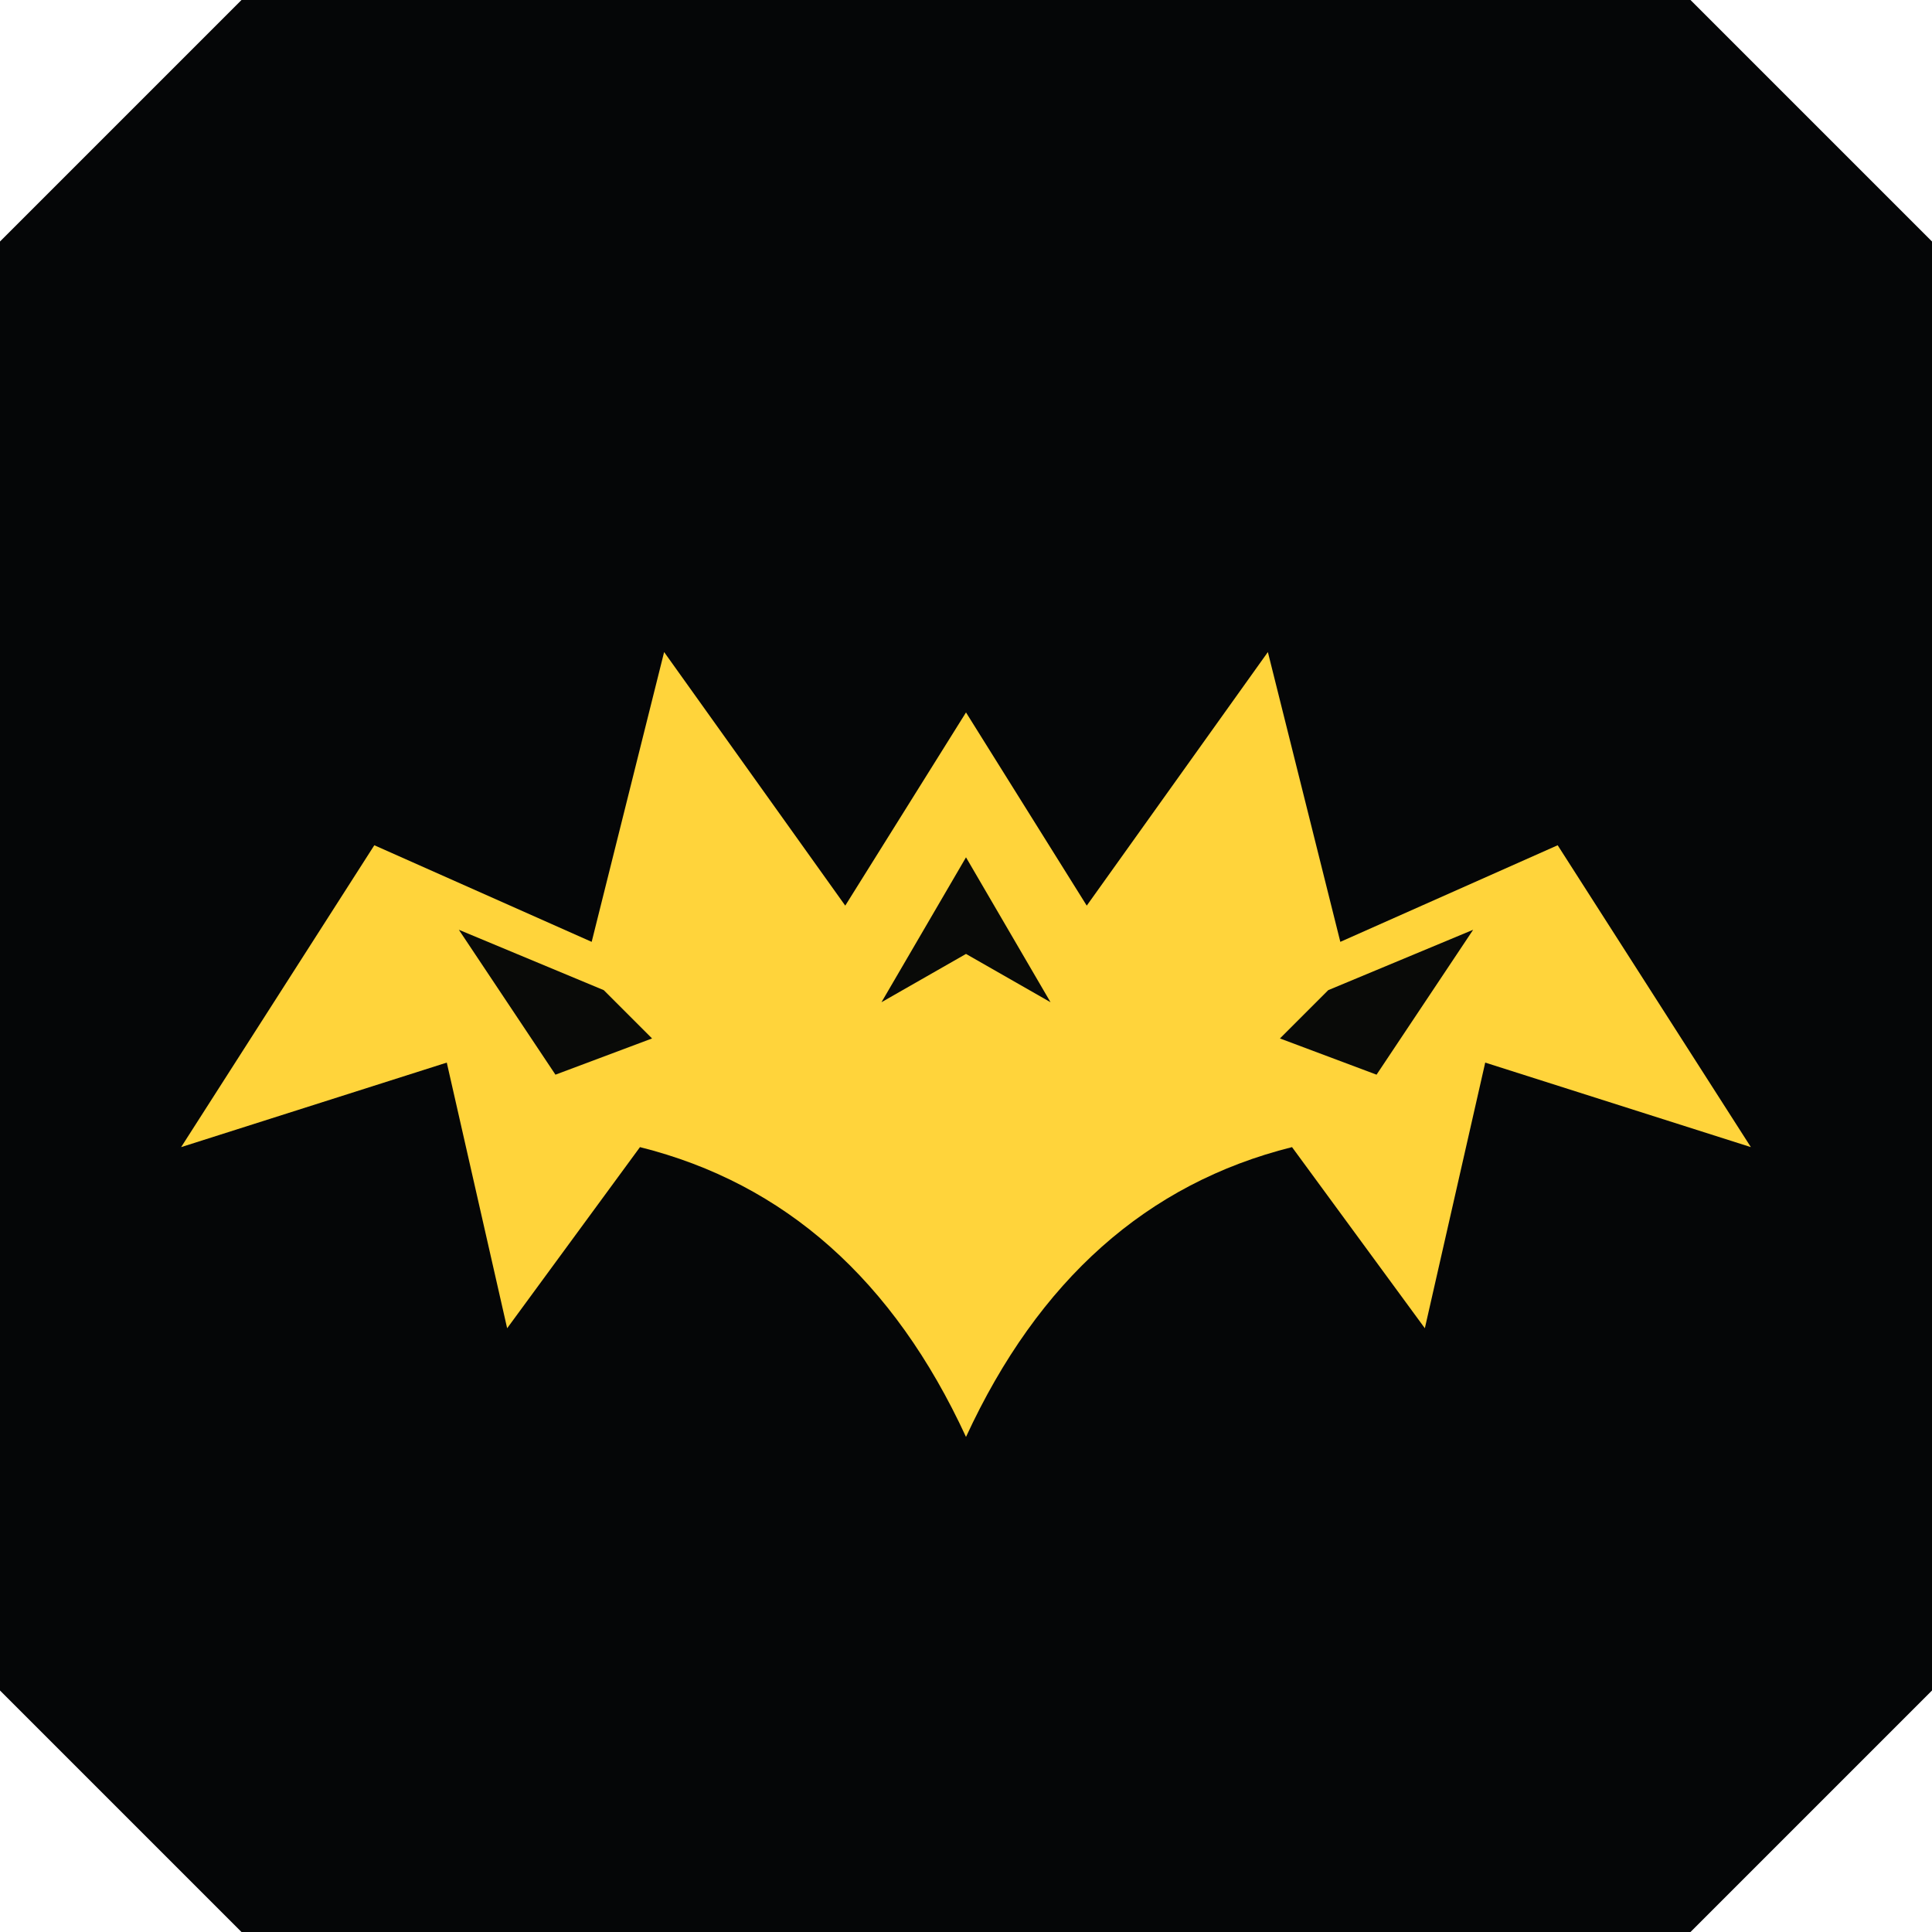
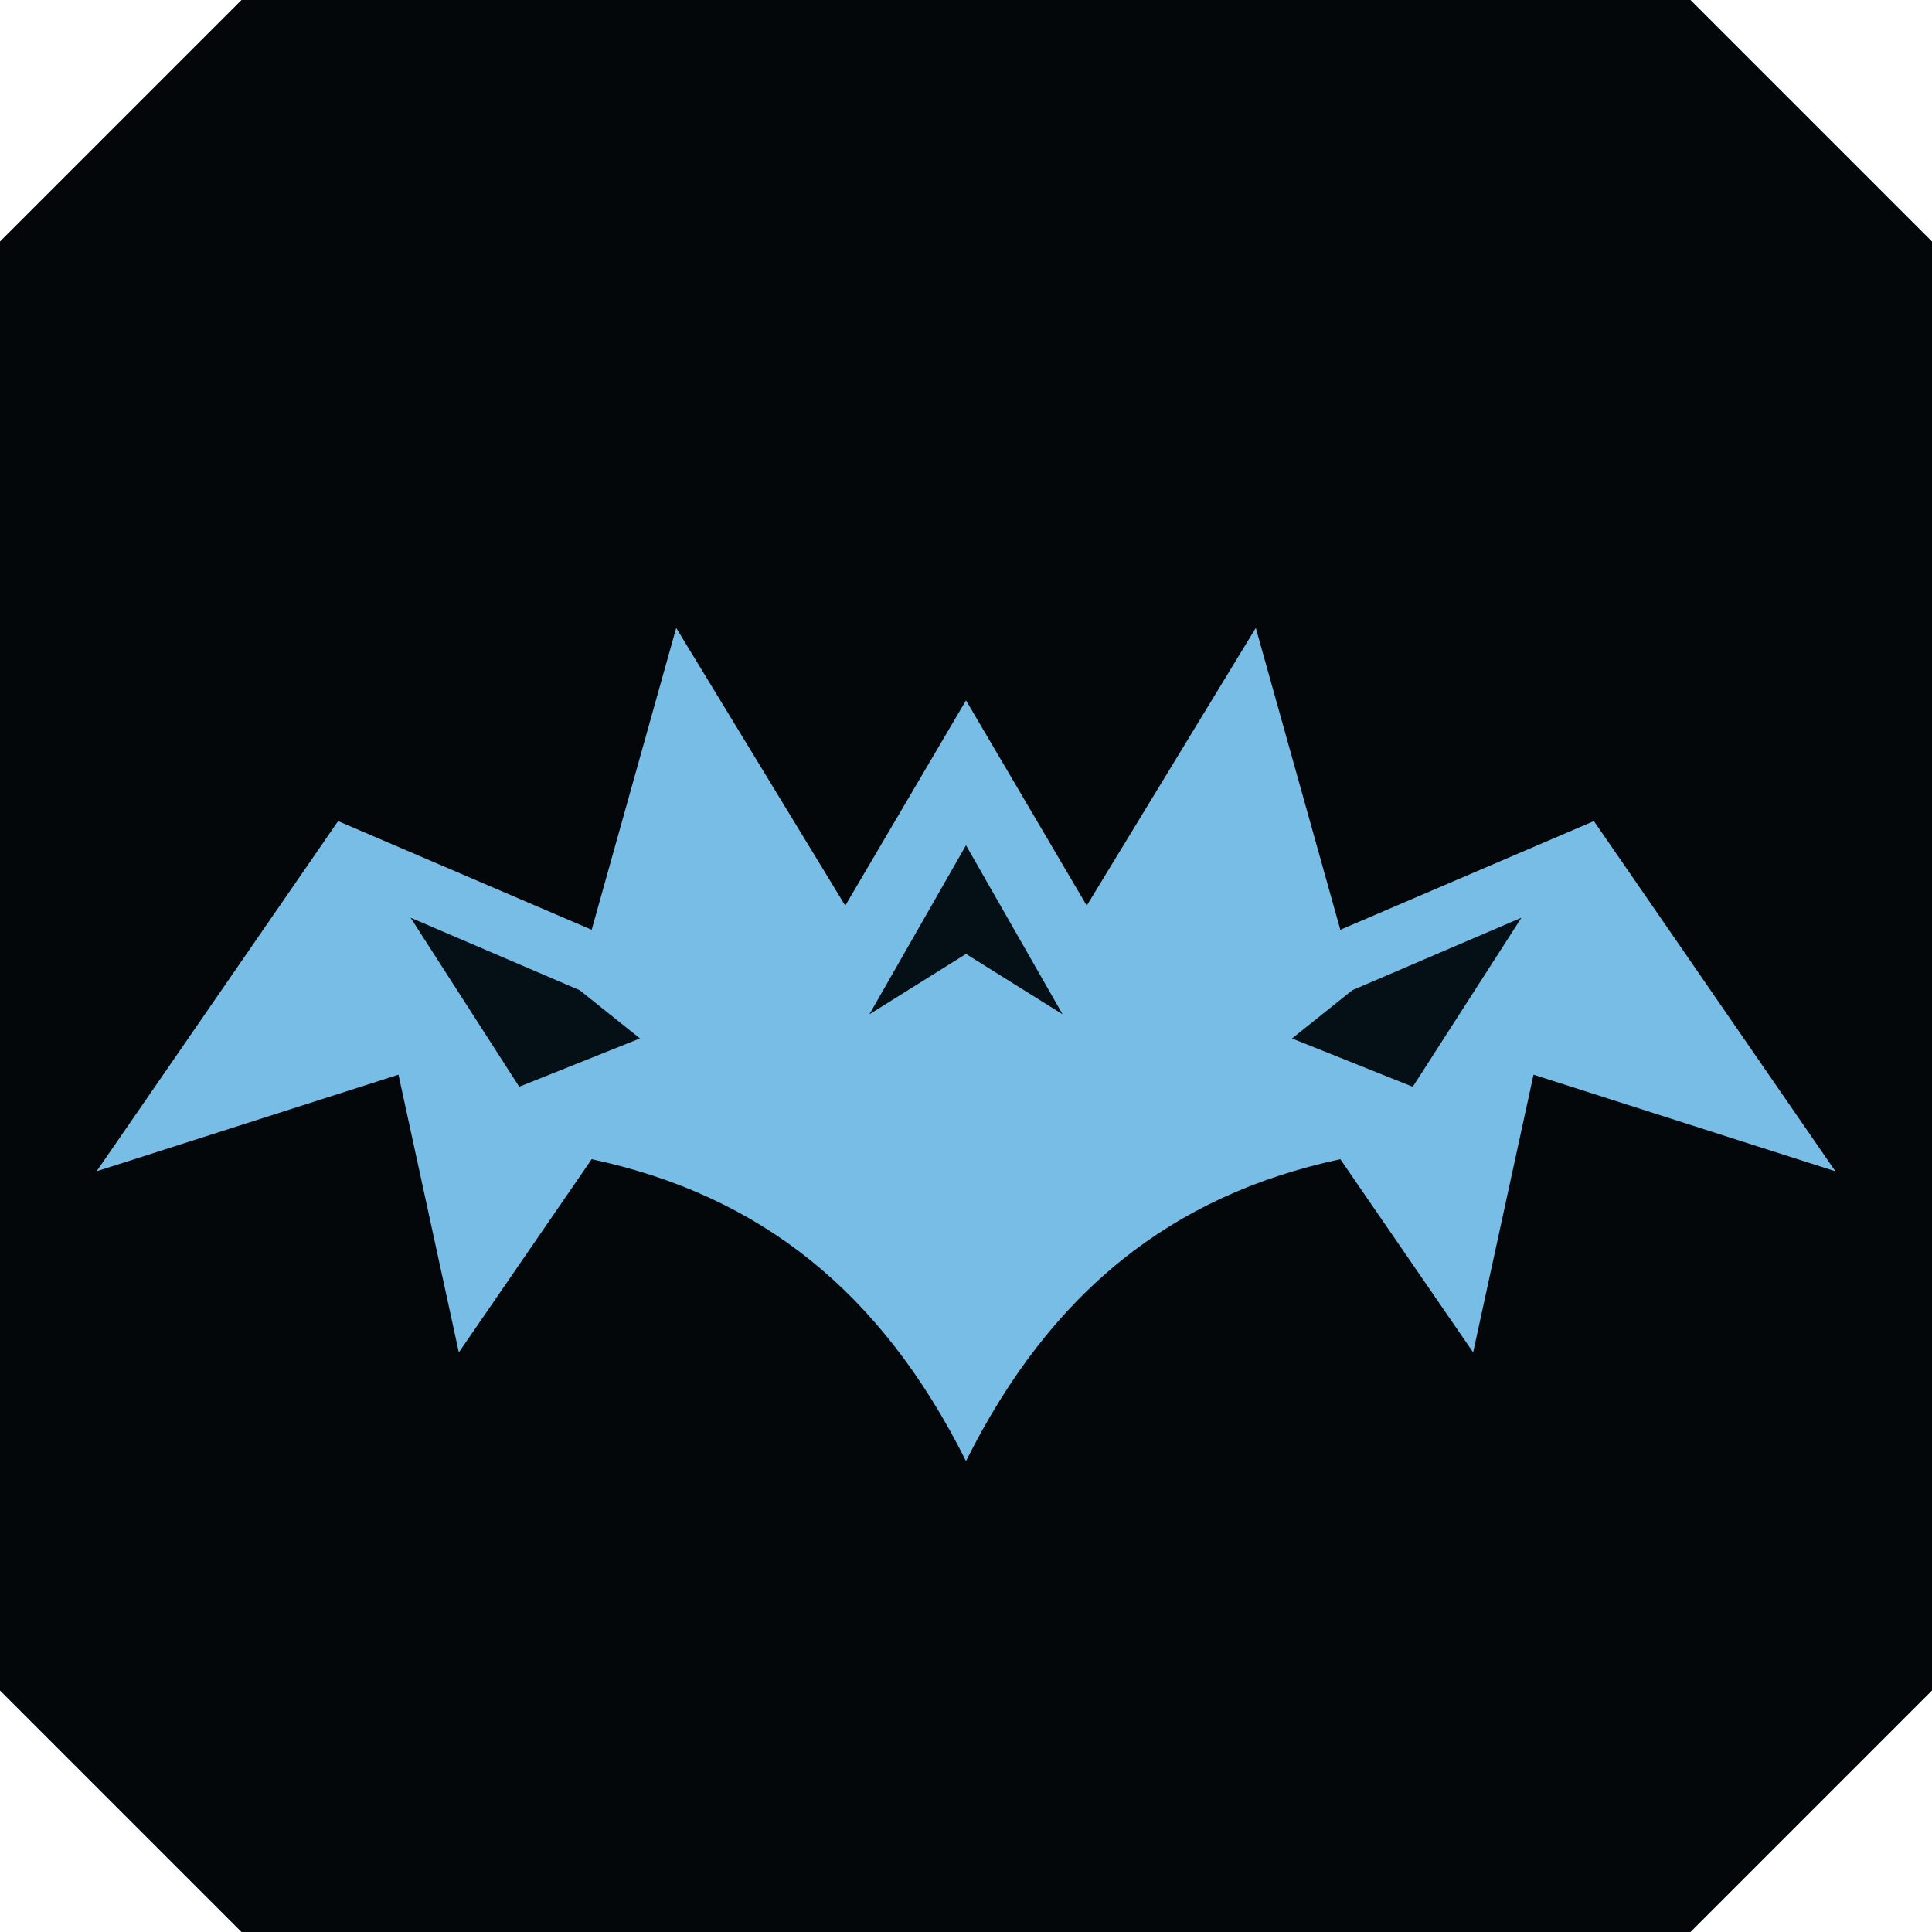
<svg xmlns="http://www.w3.org/2000/svg" viewBox="0 0 160 160" role="img" aria-labelledby="title">
-   <path fill="#050607" d="M20 0h120l20 20v120l-20 20H20L0 140V20L20 0Z" />
-   <path fill="#FFD43B" d="M80 119c-6-13-15-21-27-24l-11 15-5-22-22 7 16-25 18 8 6-24 15 21 10-16 10 16 15-21 6 24 18-8 16 25-22-7-5 22-11-15c-12 3-21 11-27 24Z" />
-   <path fill="#090A08" d="m80 71-7 12 7-4 7 4-7-12Zm-30 11-12-5 8 12 8-3-4-4Zm60 0 12-5-8 12-8-3 4-4Z" />
+   <path fill="#03070A" d="M20 0h120l20 20v120l-20 20H20L0 140V20L20 0Z" />
+   <path fill="#78BDE6" d="M80 121c-7-14-17-22-31-25l-11 16-5-23-25 8 20-29 21 9 7-25 14 23 10-17 10 17 14-23 7 25 21-9 20 29-25-8-5 23-11-16c-14 3-24 11-31 25Z" />
+   <path fill="#041016" d="m80 70-8 14 8-5 8 5-8-14Zm-32 12-14-6 9 14 10-4-5-4Zm64 0 14-6-9 14-10-4 5-4Z" />
</svg>
